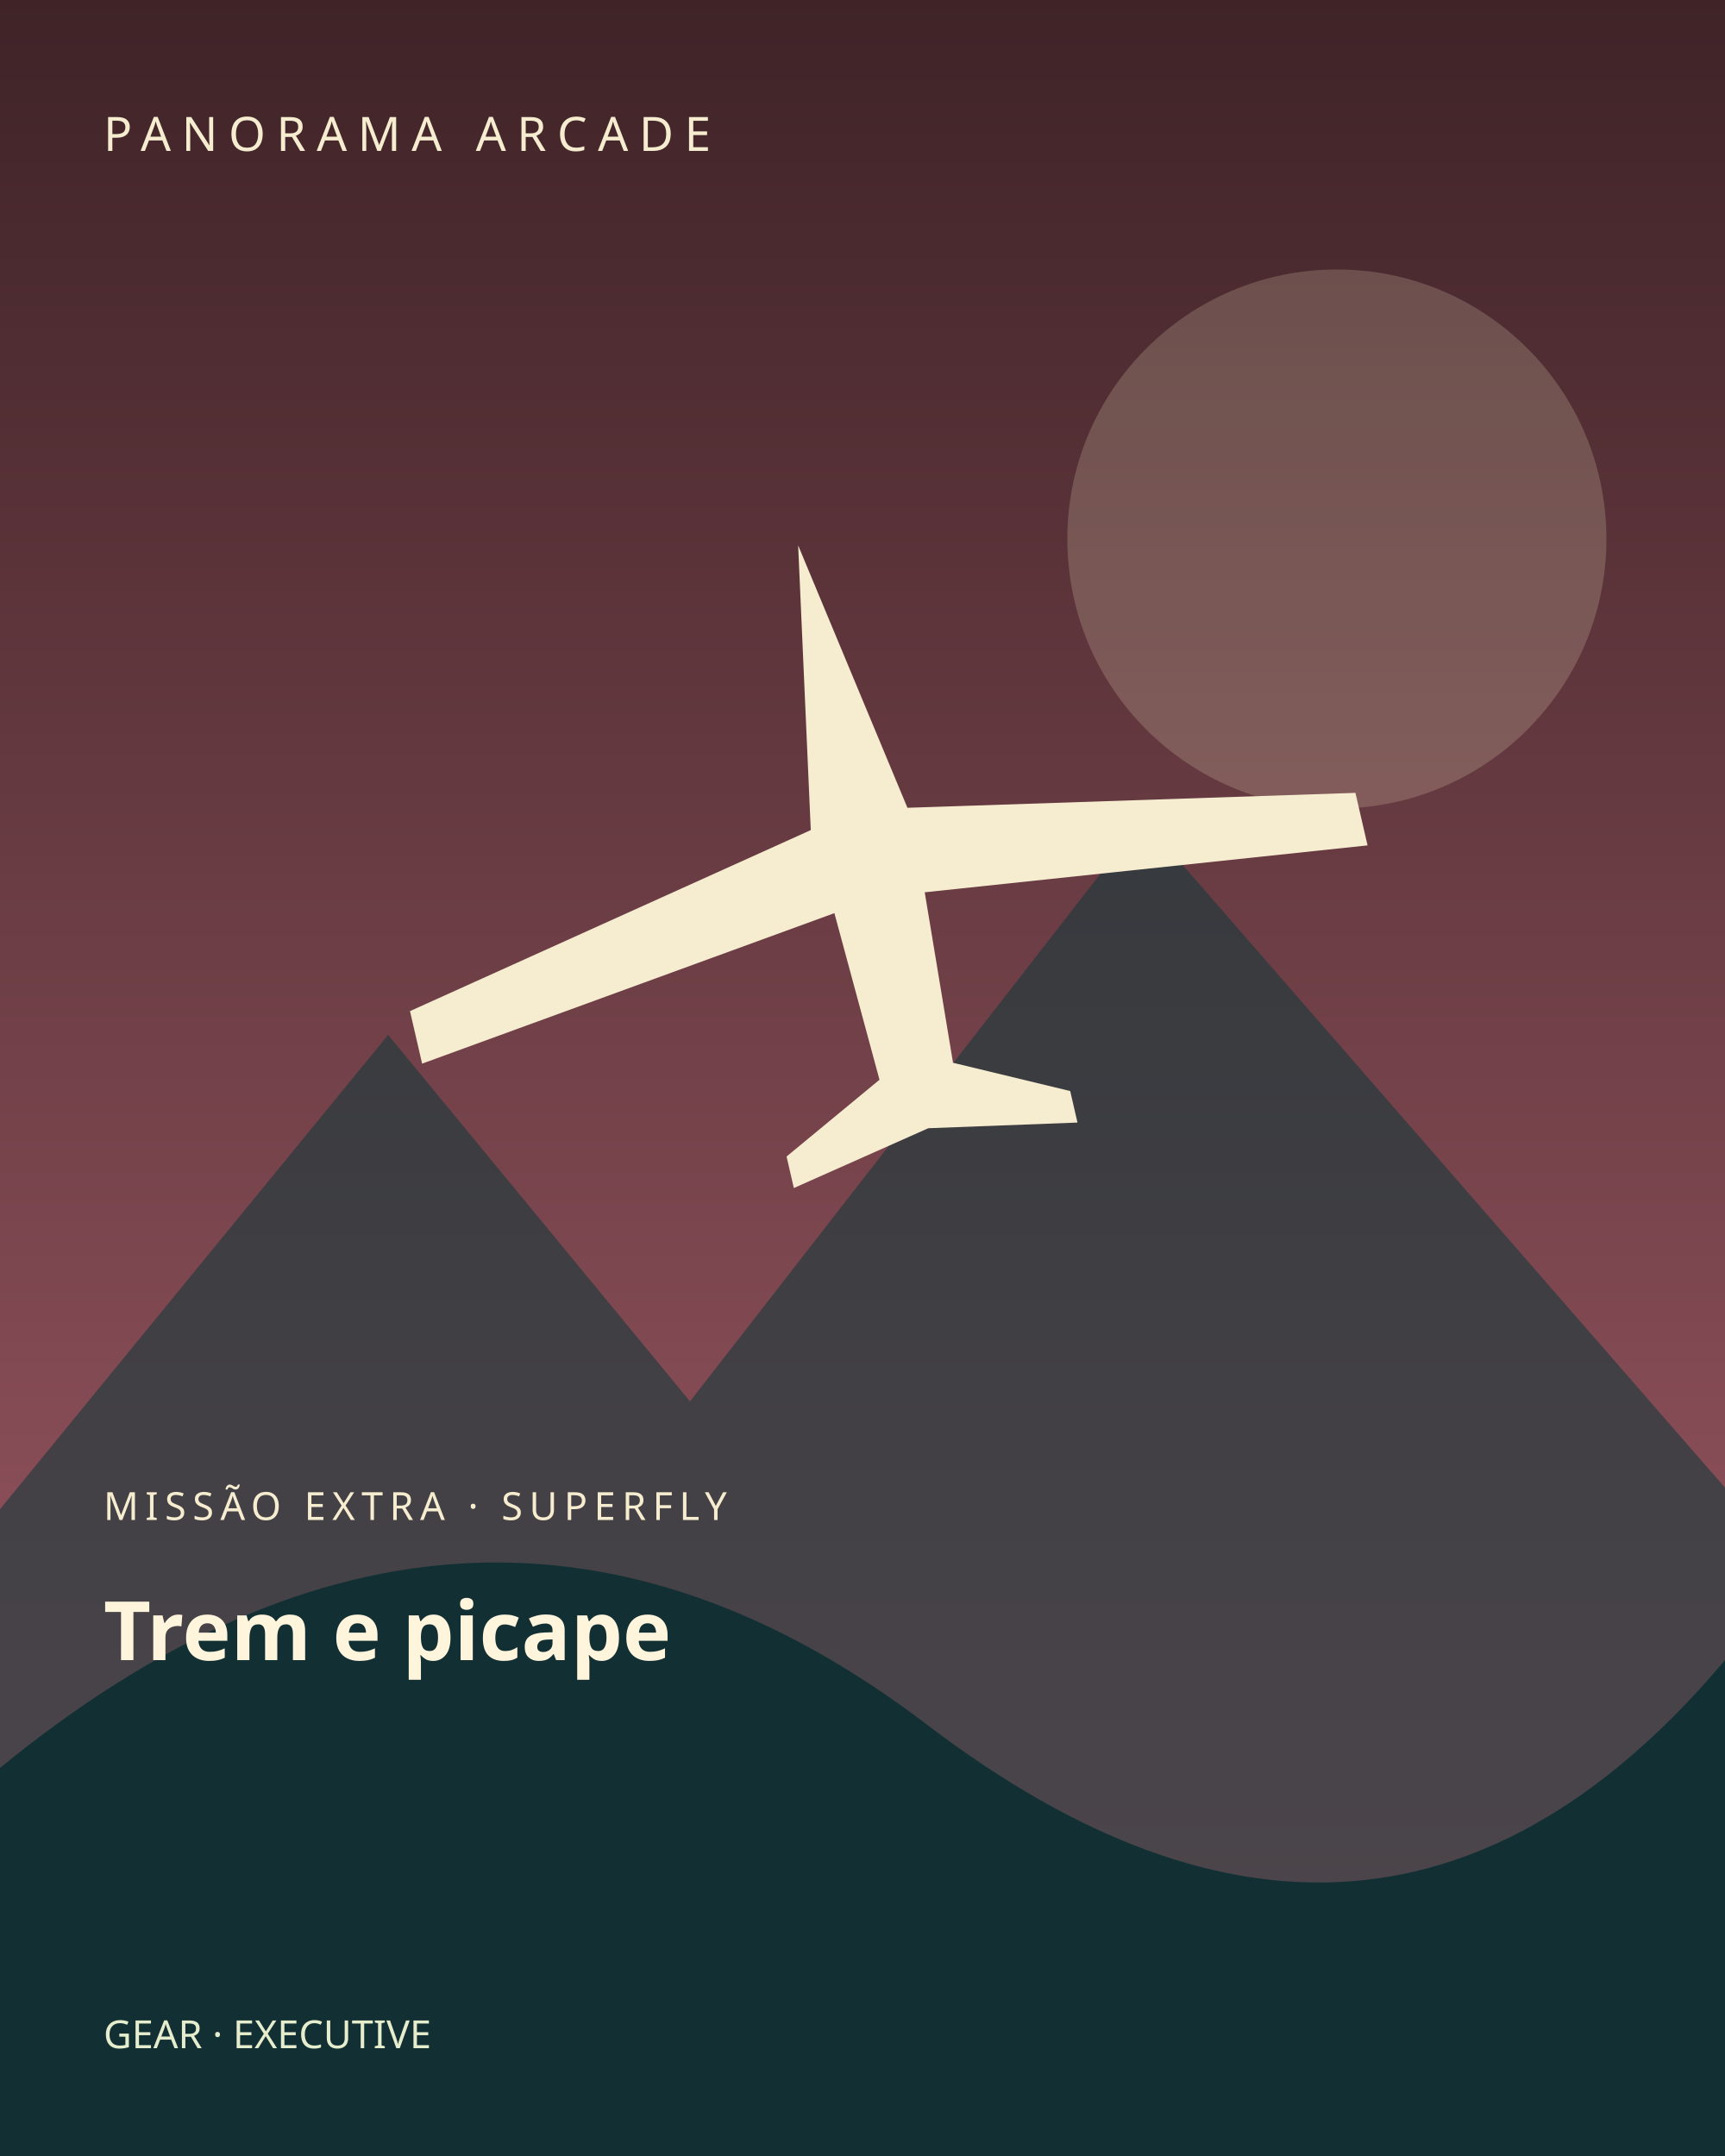
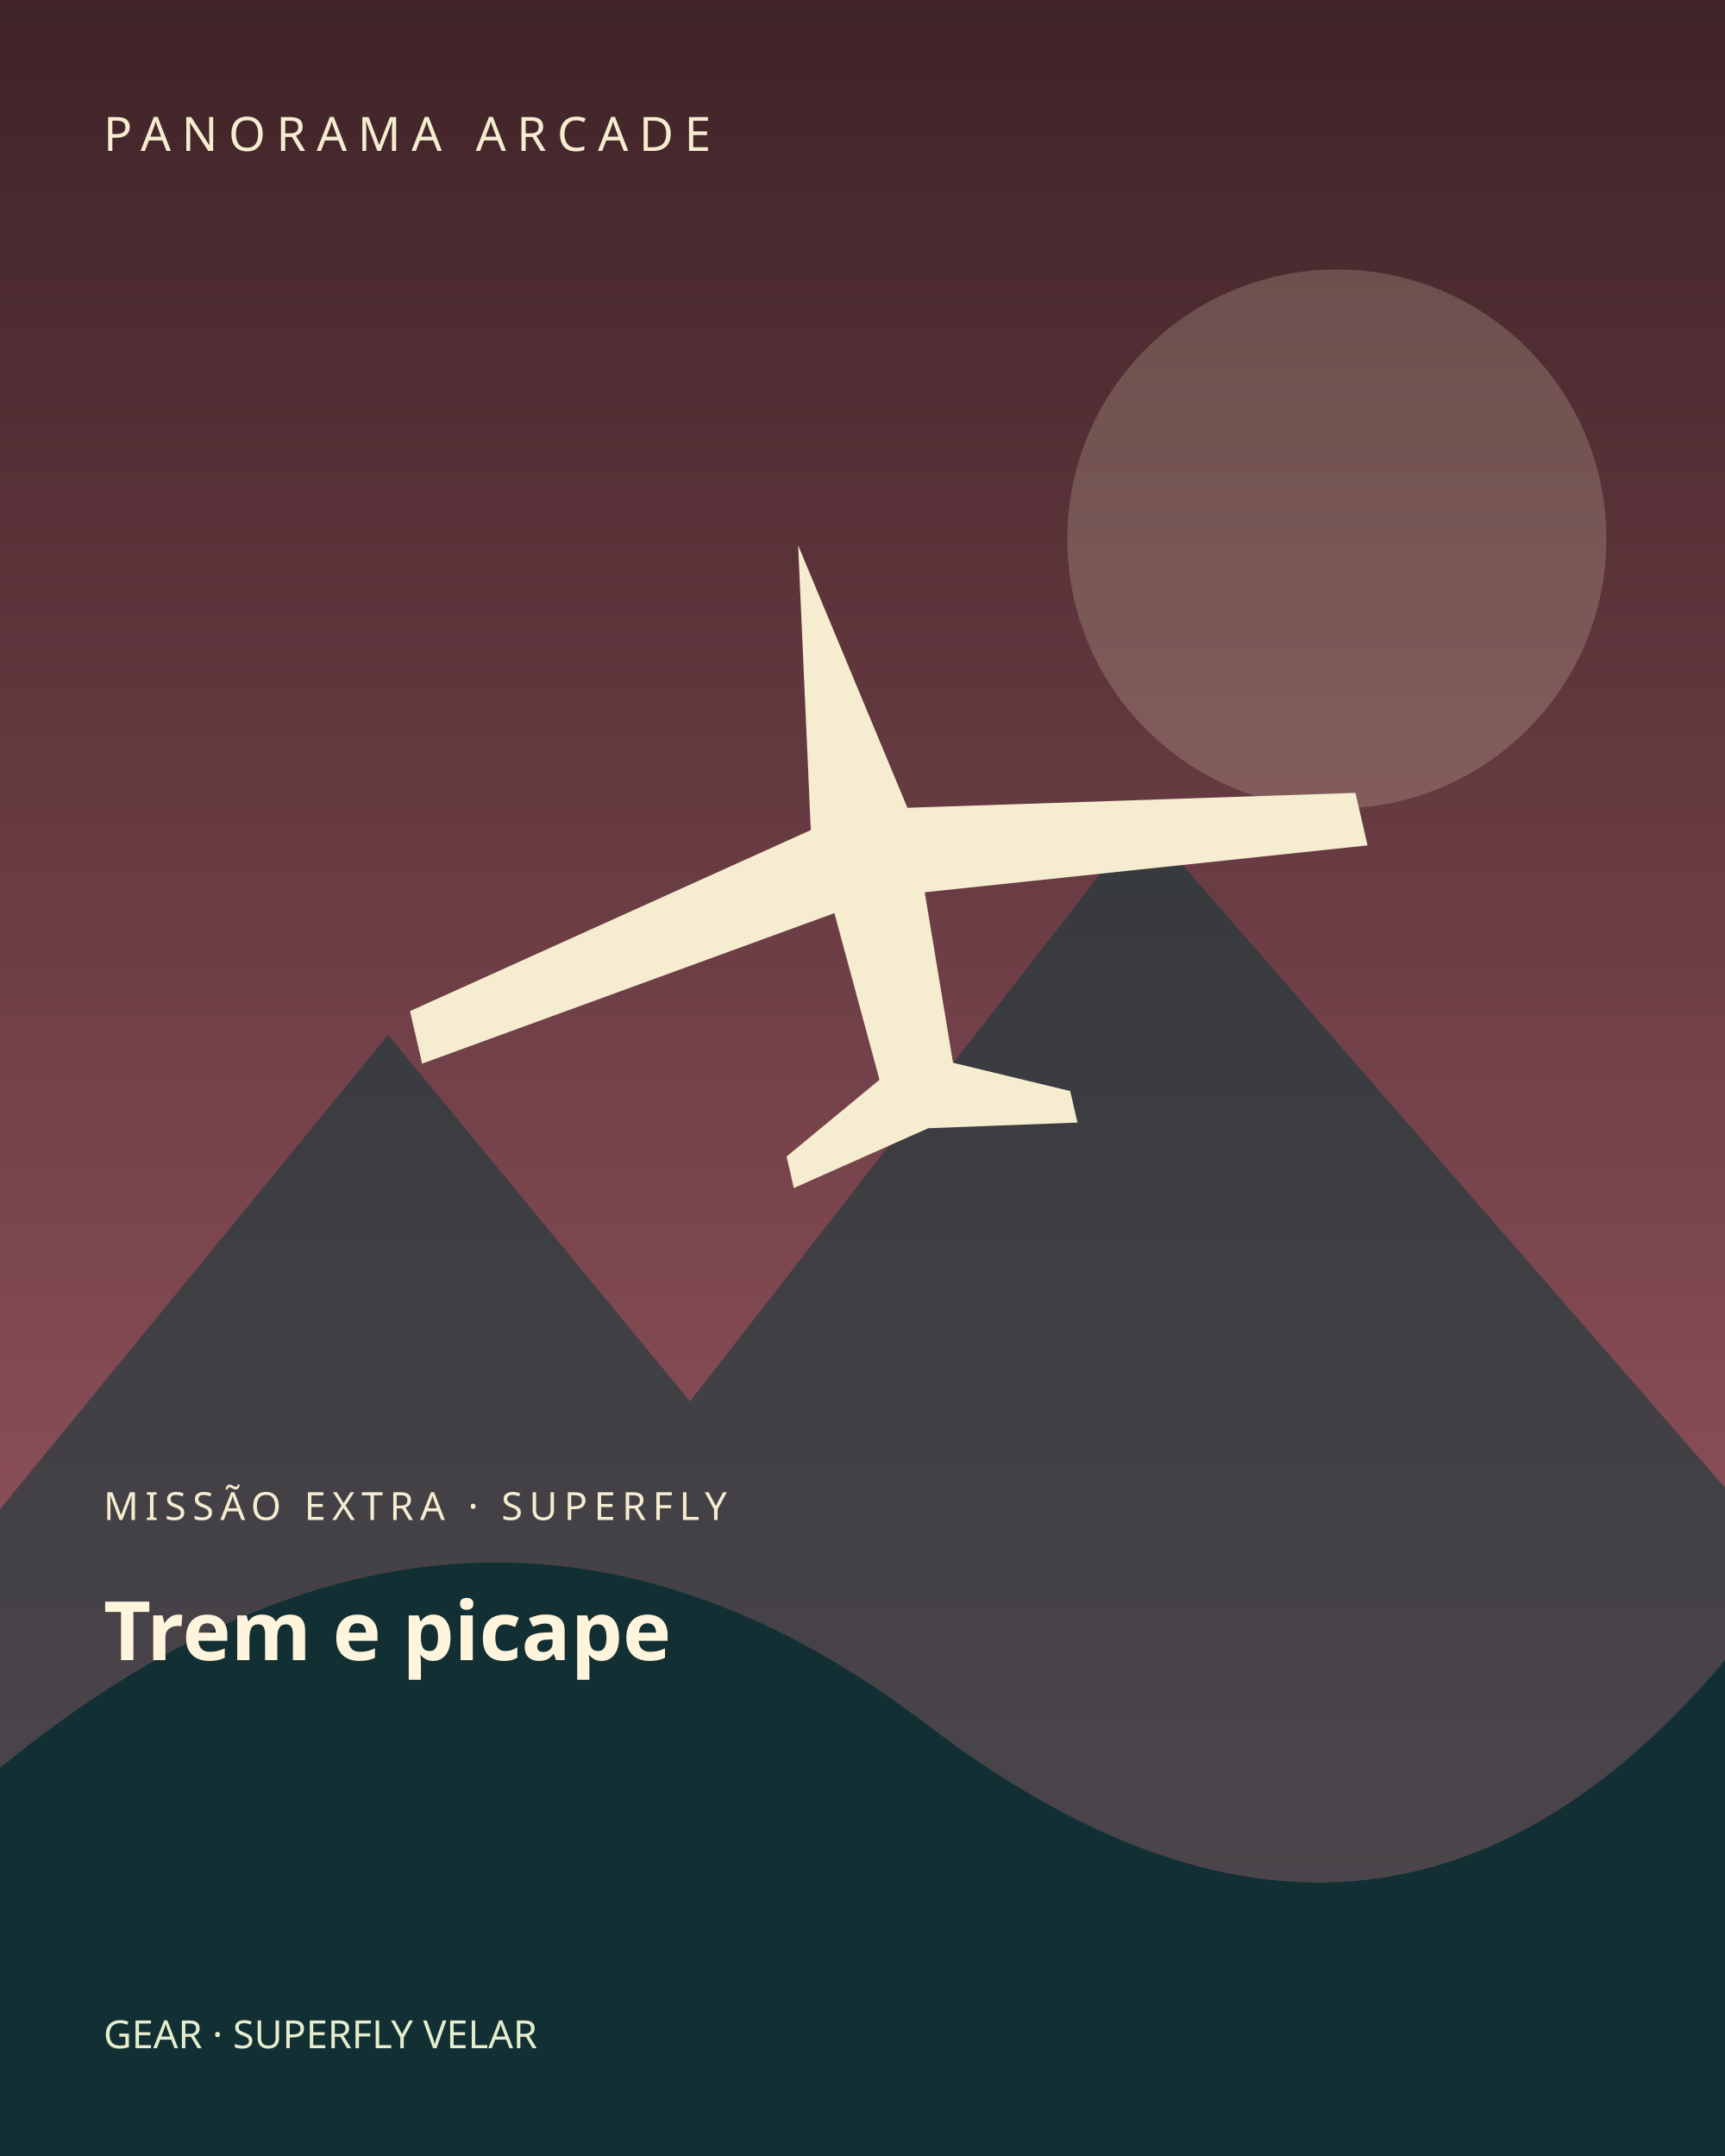
<svg xmlns="http://www.w3.org/2000/svg" width="800" height="1000" viewBox="0 0 800 1000">
  <defs>
    <linearGradient id="sky" x2="0" y2="1">
      <stop stop-color="hsl(350,28%,19%)" />
      <stop offset="1" stop-color="hsl(350,30%,52%)" />
    </linearGradient>
  </defs>
  <rect width="800" height="1000" fill="url(#sky)" />
  <circle cx="620" cy="250" r="125" fill="#f1e8c5" opacity=".2" />
  <path d="M0 700L180 480 320 650 530 380 800 690V1000H0" fill="#16383b" opacity=".6" />
  <path d="M0 820Q220 640 430 800T800 770V1000H0" fill="#123033" />
  <path d="M180 420L380 380 404 250 426 380 630 420 630 445 425 420 420 500 470 525 470 540 402 527 335 540 335 525 385 500 382 420 180 445Z" fill="#f6ecd0" transform="rotate(-13 400 400)" />
  <text x="48" y="70" fill="#f6ecd0" font-family="sans-serif" font-size="22" letter-spacing="5">PANORAMA ARCADE</text>
  <text x="48" y="705" fill="#f6ecd0" font-family="sans-serif" font-size="18" letter-spacing="3">MISSÃO EXTRA · SUPERFLY</text>
  <text x="48" y="770" fill="#fff4dc" font-family="sans-serif" font-weight="bold" font-size="38">Trem e picape</text>
-   <text x="48" y="950" fill="#e6edcd" font-family="sans-serif" font-size="18">GEAR · EXECUTIVE</text>
+   <text x="48" y="950" fill="#e6edcd" font-family="sans-serif" font-size="18">GEAR · SUPERFLY VELAR</text>
</svg>
